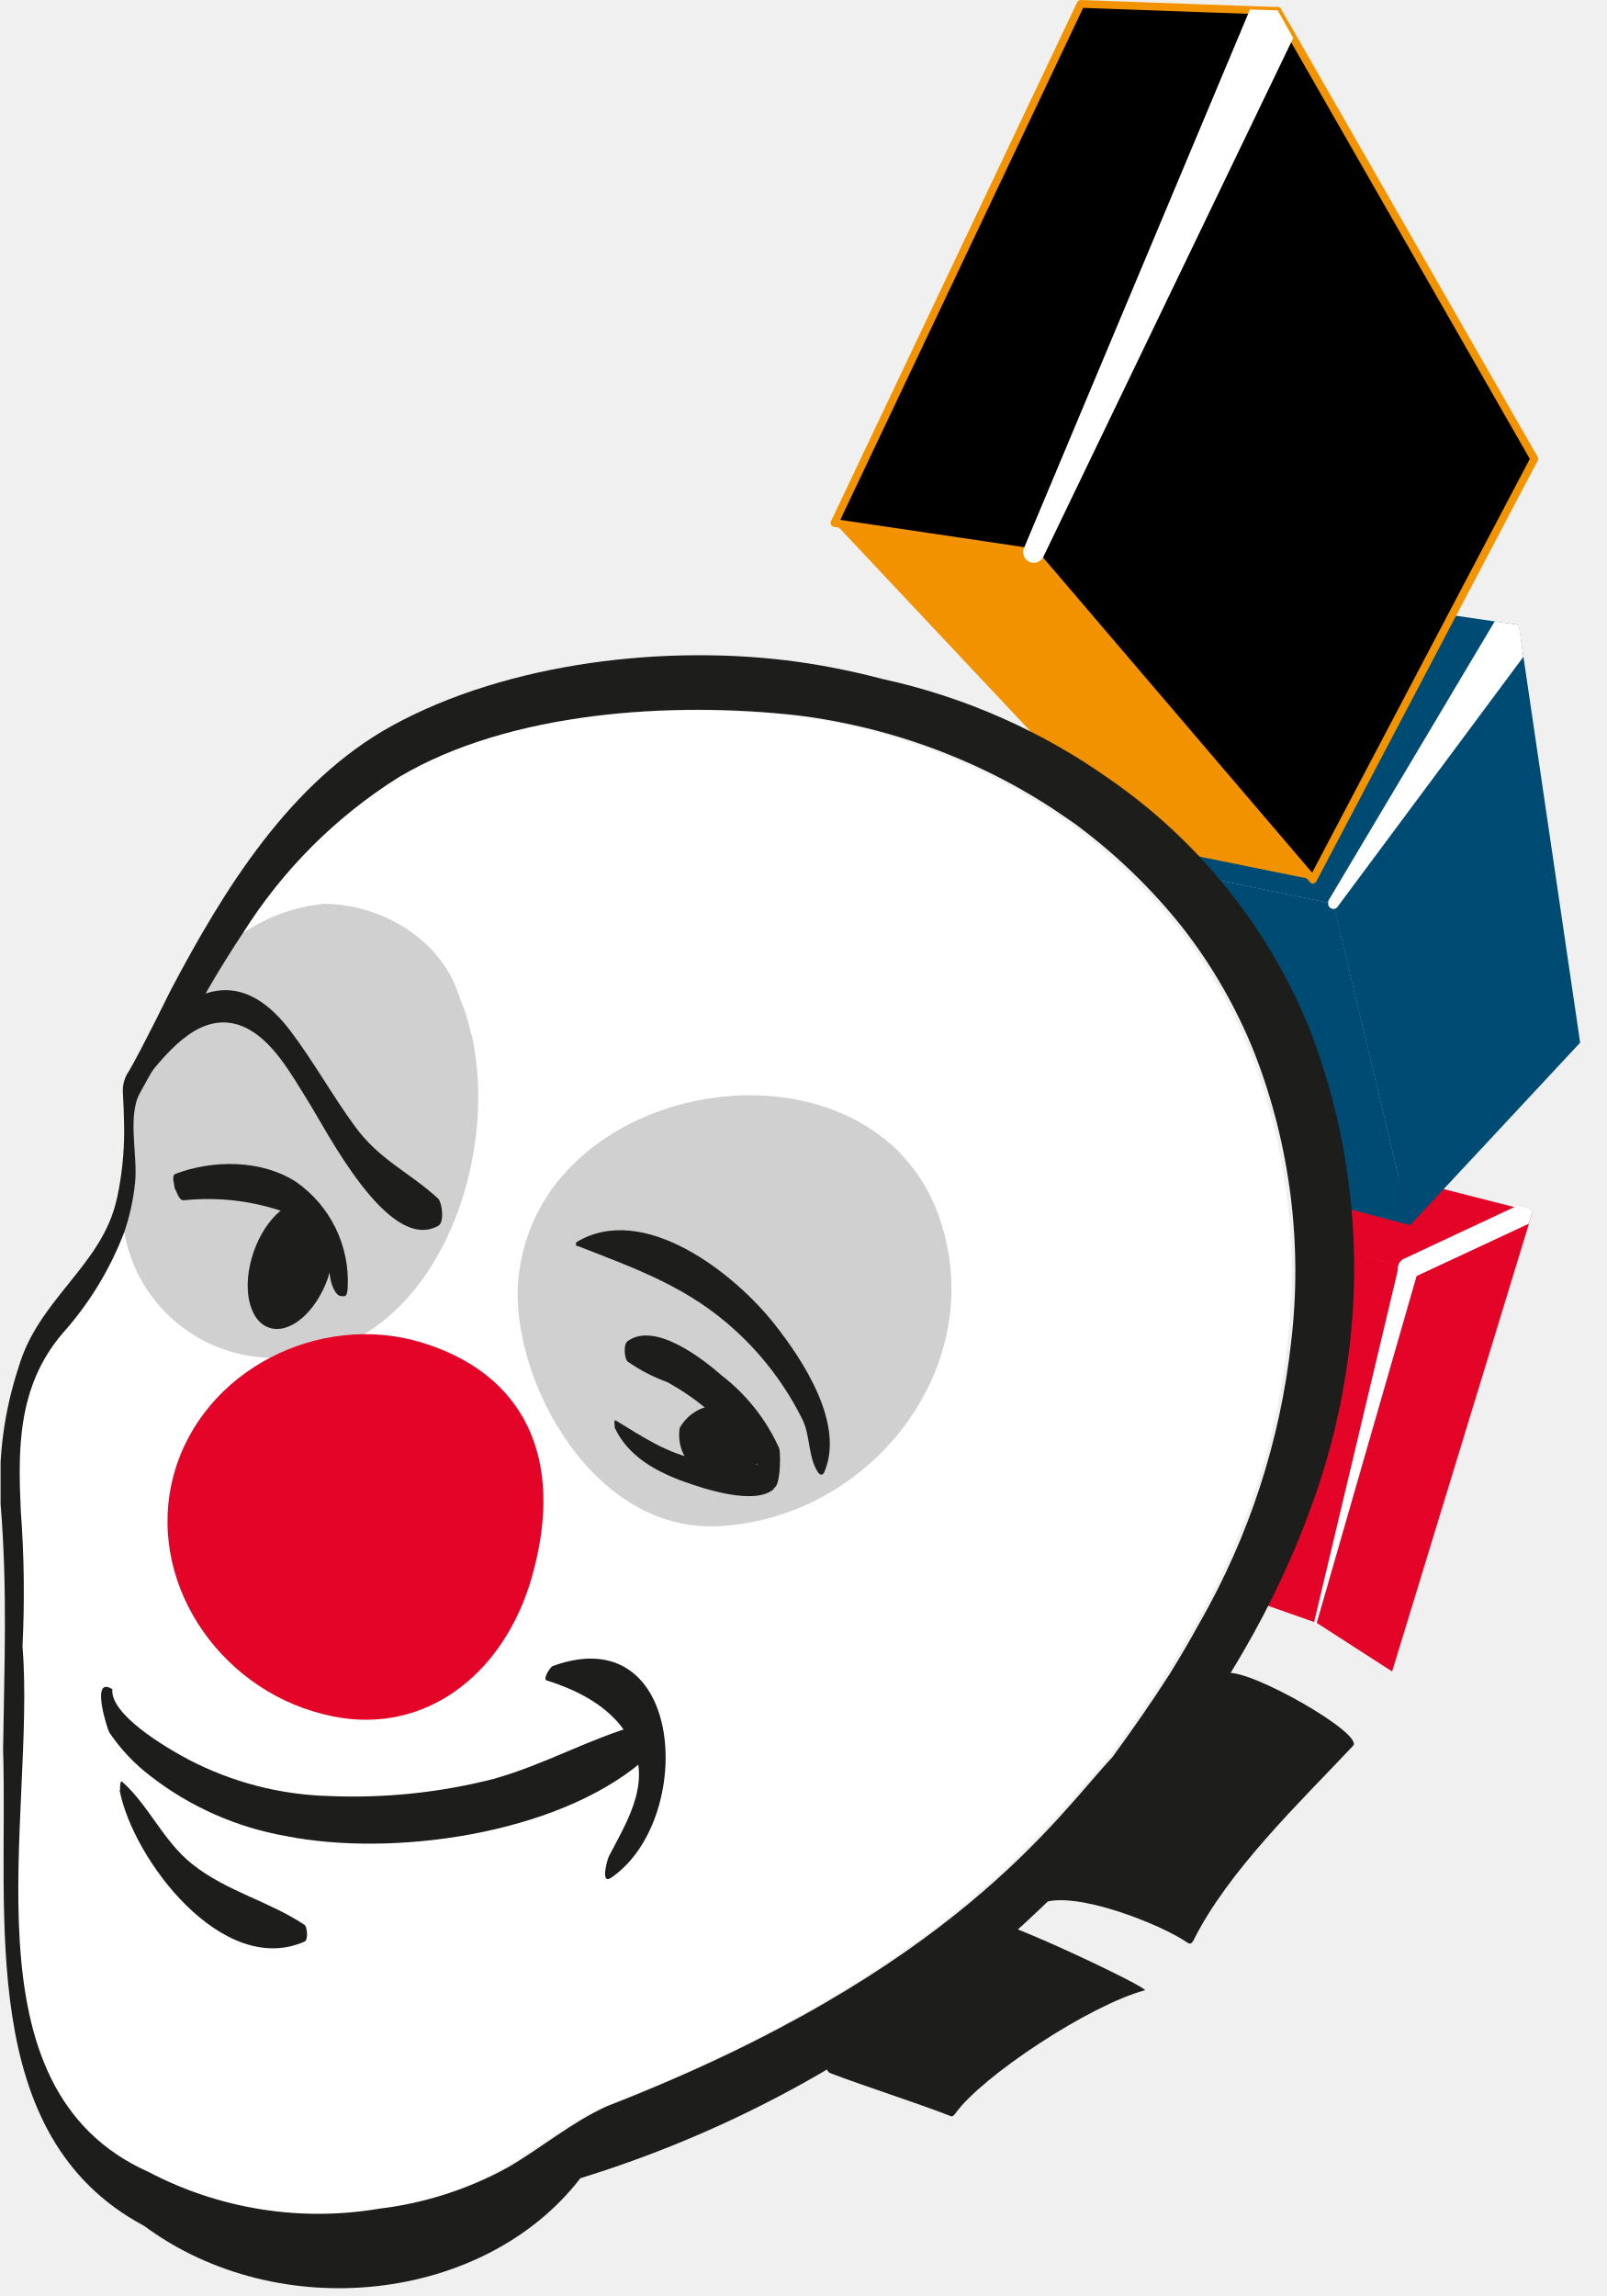
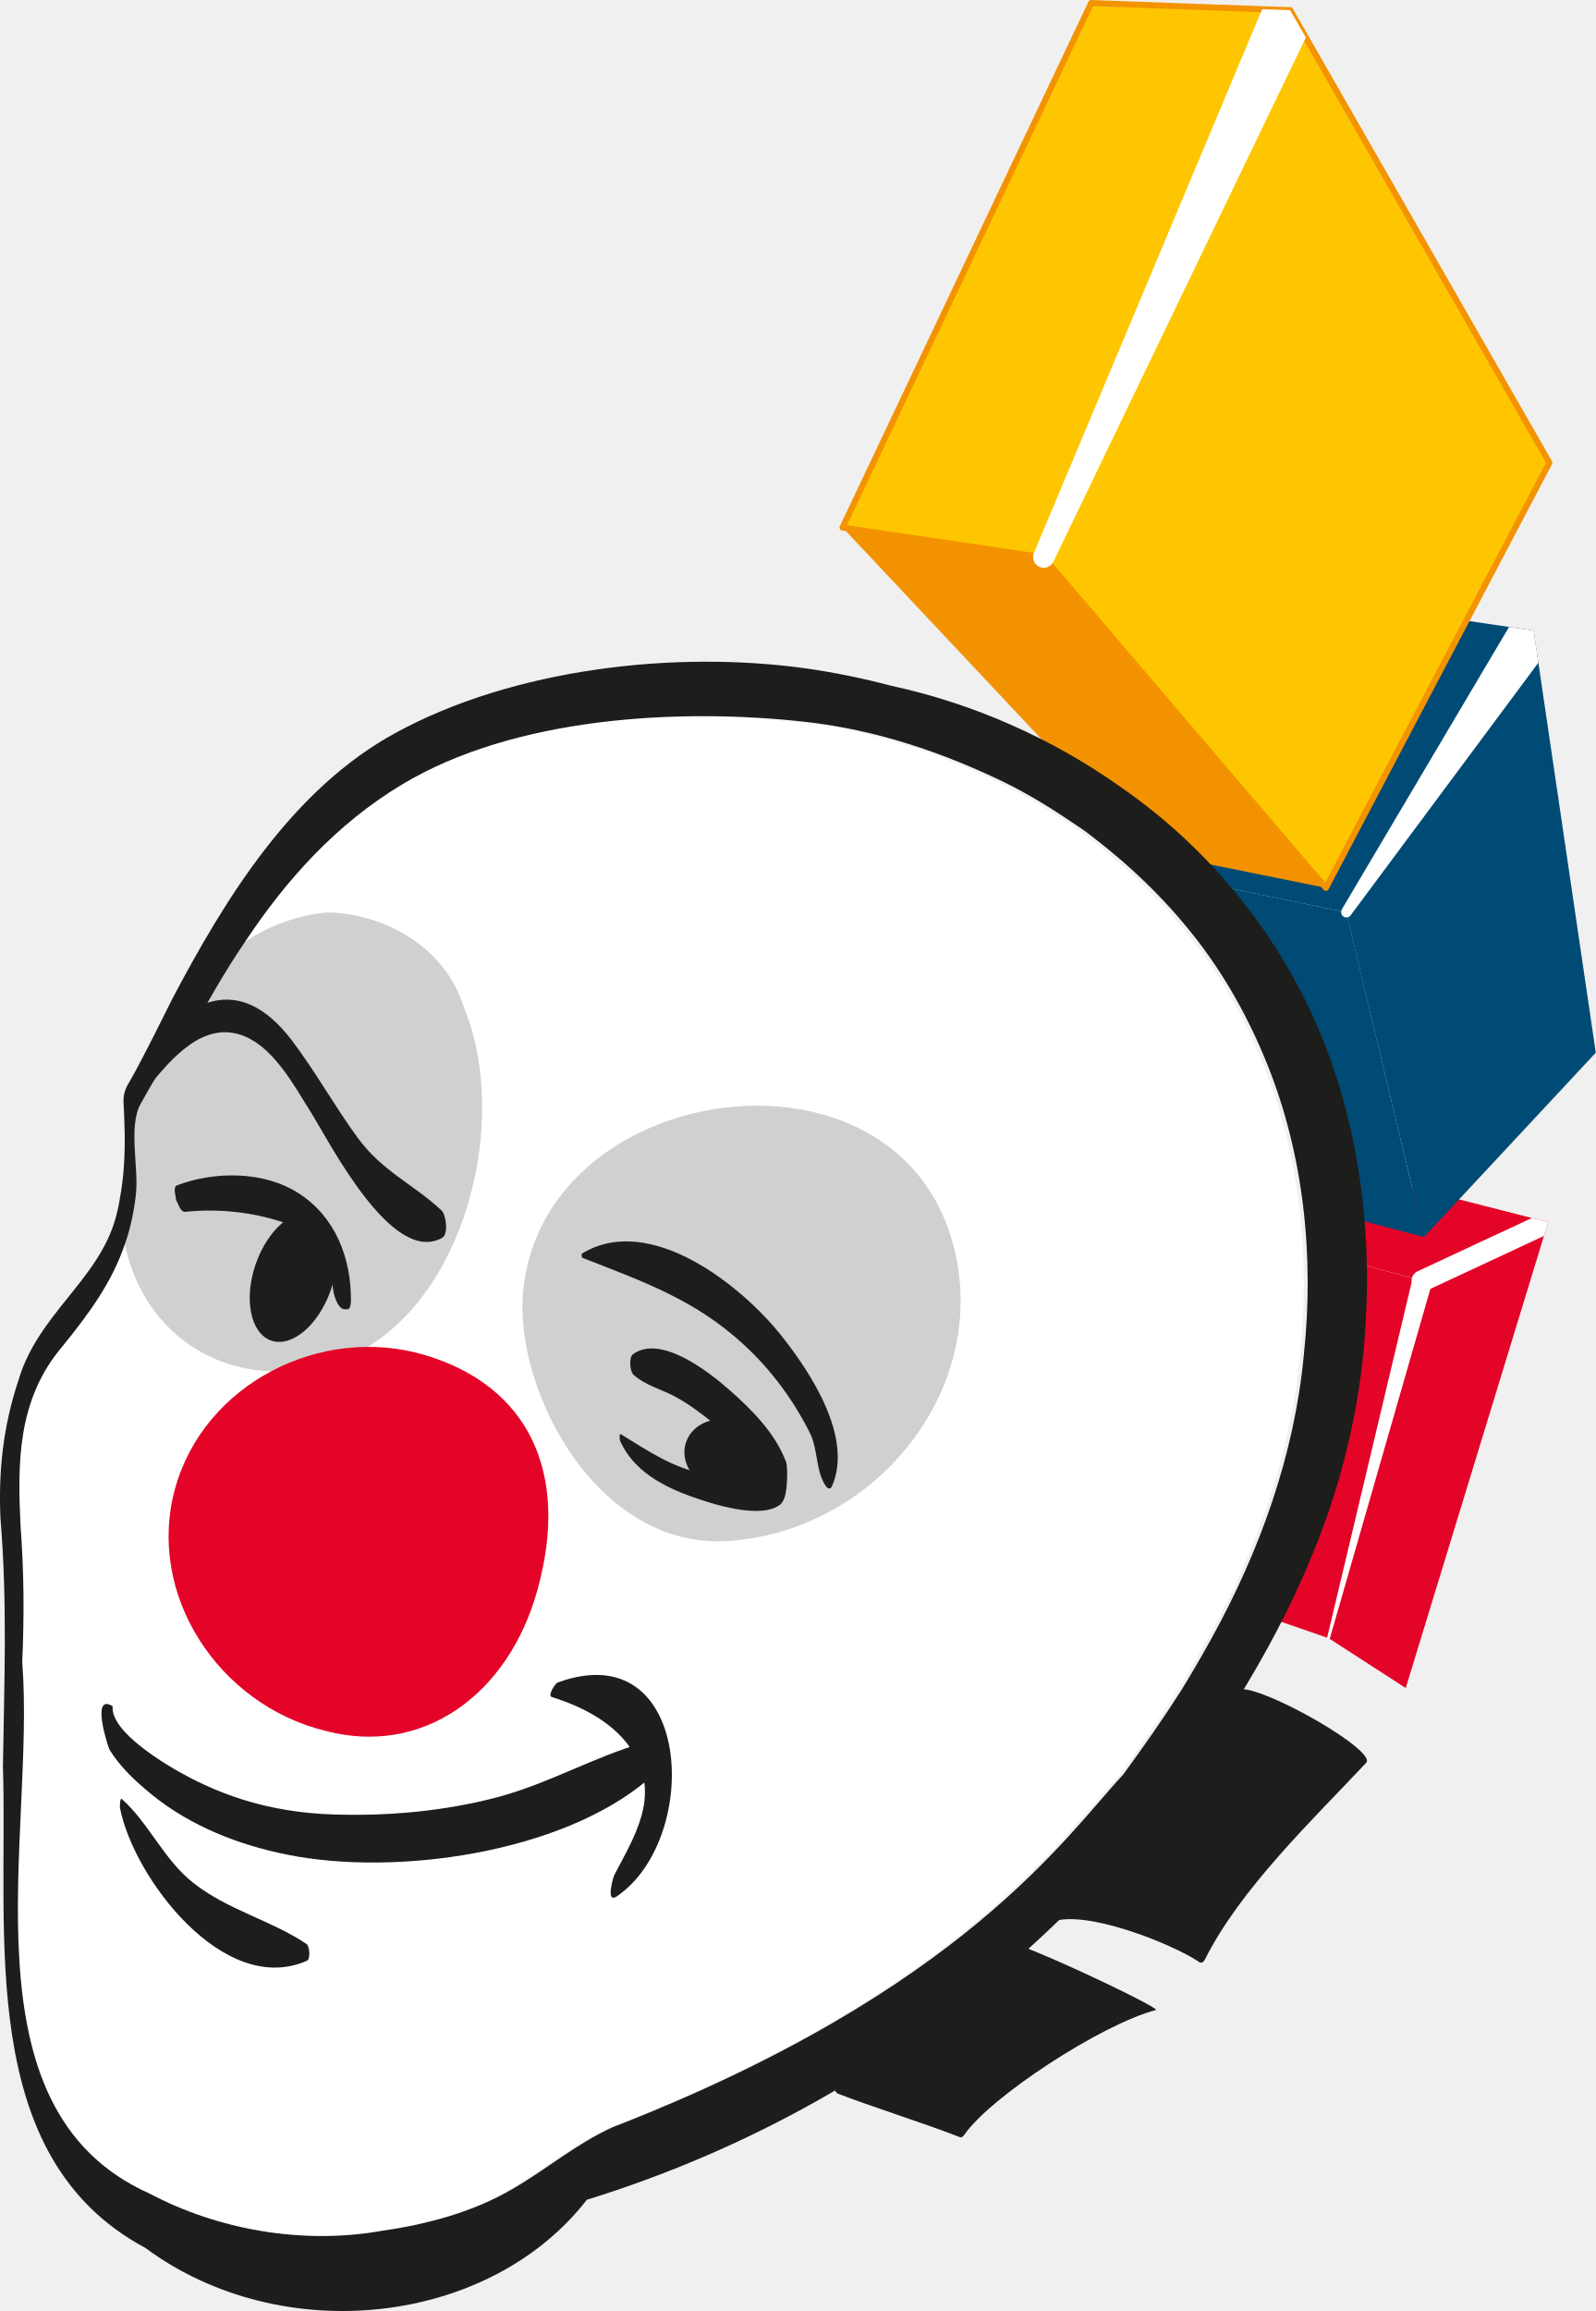
- <svg xmlns="http://www.w3.org/2000/svg" width="100%" height="100%" viewBox="0 0 28 40" version="1.1" xml:space="preserve" style="fill-rule:evenodd;clip-rule:evenodd;stroke-linecap:round;stroke-linejoin:round;">
-   <g transform="matrix(1,0,0,1,0.0100839,-0.232036)">
-     <g transform="matrix(0.230386,0,0,0.230386,0,0.230884)">
-       <g>
-         <clipPath id="_clip1">
-           <path d="M0,0L119.47,0L119.47,173.31L0,173.31L0,0Z" />
-         </clipPath>
-         <g clip-path="url(#_clip1)">
-           <g transform="matrix(1,0,0,1,0,-0.28)">
-             <path d="M97.32,101.85C96.492,109.324 94.125,116.545 90.37,123.06C89.66,124.37 88.9,125.66 88.13,126.93C86.75,129.07 85.29,131.17 83.77,133.24C79.6,137.66 71.84,149.4 45.58,159.61C42.83,160.85 40.7,162.7 38.06,164.23C35.063,165.889 31.772,166.949 28.37,167.35C22.412,168.361 16.284,167.391 10.93,164.59C-3.42,158.22 2.4,137.78 1.36,124.79C1.523,121.387 1.48,117.978 1.23,114.58C1,110 0.94,105.18 4.41,101.14C6.68,98.35 8.41,95.94 9.25,92.92C9.563,91.889 9.778,90.831 9.89,89.76C10.09,87.76 9.3,84.71 10.24,83.01C11.18,81.31 12,79.88 13,78.35C13.23,78.64 13.54,78.62 13.87,77.98C15.1,75.66 16.39,73.37 17.87,71.18C20.906,66.301 25.009,62.174 29.87,59.11C38.26,54.11 50.61,53.36 60.13,54.44C65.31,55.105 70.338,56.647 75,59C76.837,59.93 78.608,60.986 80.3,62.16C80.59,62.38 80.9,62.56 81.19,62.8C84.152,65.01 86.814,67.595 89.11,70.49C91.374,73.382 93.21,76.585 94.56,80C97.243,86.95 98.19,94.451 97.32,101.85" style="fill:white;fill-rule:nonzero;" />
-           </g>
-           <g transform="matrix(1,0,0,1,0,-0.28)">
-             <path d="M92.78,126.77C92.45,126.77 78.09,144.48 78.78,144.2C81.21,143.2 87.78,145.8 89.78,147.2C89.97,147.34 90.13,147.2 90.22,147.01C92.85,141.74 98.27,136.57 102.29,132.3C103.12,131.41 94.68,126.57 92.79,126.79M74.37,145.38C73.85,145.43 64.37,153.31 63.57,154.12C62.96,154.76 61.95,156.73 62.77,157.06C65.08,157.96 69.39,159.33 71.9,160.32C72.04,160.32 72.1,160.24 72.19,160.13C74.19,157.29 82.41,151.88 86.54,150.79C86.97,150.67 75.73,145.29 74.37,145.39M8.42,128C6.76,127 8.11,131.12 8.21,131.27C9.066,132.546 10.127,133.671 11.35,134.6C14.332,136.912 17.834,138.464 21.55,139.12C29.64,140.74 41.98,139 48.45,133.55C48.88,133.18 48.93,130.55 48.24,130.72C44.53,131.77 41.13,133.72 37.34,134.79C33.273,135.835 29.075,136.276 24.88,136.1C21.159,136.008 17.509,135.064 14.21,133.34C12.33,132.34 8.32,129.93 8.45,128.05L8.45,127.99" style="fill:rgb(29,29,27);fill-rule:nonzero;" />
-           </g>
-           <g transform="matrix(1,0,0,1,0,-0.28)">
-             <path d="M115.89,91.82L106.47,96.22L105.76,96.02L105.7,96.02L100.09,94.5L99.41,94.32C99.41,93.22 99.29,92.11 99.17,90.99L99.03,90.99L99.17,90.99L99.81,90.73L104.22,88.96L105.72,89.33L109.25,90.23L114.7,91.62L115.89,91.82Z" style="fill:rgb(228,4,40);fill-rule:nonzero;" />
-           </g>
-         </g>
-       </g>
-       <path d="M115.89,91.53L115.58,92.57L105.24,126.4L99.45,122.67L106.27,96.69L106.47,95.93L115.89,91.53L115.89,91.53Z" style="fill:rgb(228,4,40);fill-rule:nonzero;" />
-       <g transform="matrix(1,0,0,1,0,-0.28)">
-         <clipPath id="_clip2">
-           <path d="M0,0L119.47,0L119.47,173.31L0,173.31L0,0Z" />
-         </clipPath>
-         <g clip-path="url(#_clip2)">
-           <path d="M106.47,96.21L99.47,122.95L99.37,122.95L94,121.06L93.43,120.87C95.981,115.903 97.768,110.58 98.73,105.08C99.325,101.516 99.559,97.901 99.43,94.29L100.11,94.47L105.75,96L106.47,96.21Z" style="fill:rgb(228,4,40);fill-rule:nonzero;" />
-         </g>
-       </g>
-       <path d="M119.46,78.85L106.6,92.65L100.87,68.72L100.78,68.35L114.8,47.26L114.81,47.26L115.17,49.66L119.46,78.85Z" style="fill:rgb(0,75,116);fill-rule:nonzero;" />
-       <path d="M114.81,47.26L100.78,68.35L100.41,68.27L100.4,68.27L88.58,65.84L87.73,65.66L87.73,65.65L87.56,65.63L87.62,65.53L87.9,65.14L88.49,64.33L92.54,58.66L102.06,45.38L109.75,46.52L112.96,46.99L112.97,46.99L114.8,47.26L114.81,47.26Z" style="fill:rgb(0,75,116);fill-rule:nonzero;" />
-       <path d="M96.58,0.83L78.12,41.78L77.34,41.67L63.07,39.55L81.69,0.3L94.49,0.76L96.58,0.83Z" style="fill:rgb(254,199,0);fill-rule:nonzero;" />
-       <path d="M96.58,0.83L78.12,41.78L77.34,41.67L63.07,39.55L81.69,0.3L94.49,0.76L96.58,0.83Z" style="fill-rule:nonzero;stroke:rgb(243,147,0);stroke-width:0.59px;" />
-       <path d="M115.99,34.7L109.77,46.52L99.25,66.52L92.54,58.66L78.64,42.38L78.12,41.78L96.58,0.83L97.76,2.88L115.99,34.7Z" style="fill:rgb(254,199,0);fill-rule:nonzero;" />
-       <path d="M115.99,34.7L109.77,46.52L99.25,66.52L92.54,58.66L78.64,42.38L78.12,41.78L96.58,0.83L97.76,2.88L115.99,34.7Z" style="fill-rule:nonzero;stroke:rgb(243,147,0);stroke-width:0.59px;" />
-       <g>
-         <clipPath id="_clip3">
-           <path d="M0,0L119.47,0L119.47,173.31L0,173.31L0,0Z" />
-         </clipPath>
-         <g clip-path="url(#_clip3)">
-           <g transform="matrix(1,0,0,1,0,-0.28)">
-             <path d="M115.89,91.82L115.58,92.82L106.81,96.91C106.702,96.955 106.587,96.979 106.47,96.98C106.404,96.99 106.336,96.99 106.27,96.98C105.917,96.89 105.668,96.569 105.668,96.205C105.668,96.129 105.679,96.053 105.7,95.98C105.762,95.752 105.924,95.565 106.14,95.47L114.68,91.47L115.89,91.82Z" style="fill:white;fill-rule:nonzero;" />
-           </g>
-           <g transform="matrix(1,0,0,1,0,-0.28)">
-             <path d="M105.75,96L99.35,122.91C99.348,122.917 99.348,122.924 99.348,122.932C99.348,122.98 99.383,123.021 99.43,123.03C99.479,123.044 99.531,123.018 99.55,122.97L107.2,96.4C107.22,96.332 107.23,96.261 107.23,96.19C107.23,95.858 107.009,95.563 106.69,95.47C106.295,95.361 105.88,95.588 105.76,95.98" style="fill:white;fill-rule:nonzero;" />
-           </g>
-           <g transform="matrix(1,0,0,1,0,-0.28)">
-             <path d="M106.61,92.94L99.86,91.15L99.16,91L99.02,91L99.15,90.95C98.325,81.554 94.295,72.722 87.74,65.94L88.58,66.11L100.4,68.54L100.79,68.62L100.89,69L105.72,89.21L106.61,92.94Z" style="fill:rgb(0,75,116);fill-rule:nonzero;" />
-           </g>
-           <g transform="matrix(1,0,0,1,0,-0.28)">
-             <path d="M115.17,49.95L101.11,68.86C101.053,68.94 100.967,68.994 100.87,69.01C100.774,69.032 100.672,69.014 100.59,68.96C100.448,68.877 100.375,68.711 100.41,68.55C100.405,68.503 100.405,68.457 100.41,68.41L113,47.27L114.83,47.54L115.17,49.95Z" style="fill:white;fill-rule:nonzero;" />
-           </g>
-         </g>
-       </g>
-       <path d="M63.08,39.55L78.12,41.78L99.25,66.52L85.88,63.81L63.08,39.55Z" style="fill:rgb(243,146,0);fill-rule:nonzero;" />
-       <g>
-         <clipPath id="_clip4">
-           <path d="M0,0L119.47,0L119.47,173.31L0,173.31L0,0Z" />
-         </clipPath>
-         <g clip-path="url(#_clip4)">
-           <g transform="matrix(1,0,0,1,0,-0.28)">
-             <path d="M97.76,3.16L78.86,42.4C78.811,42.504 78.735,42.594 78.64,42.66C78.417,42.854 78.1,42.901 77.83,42.78C77.499,42.641 77.299,42.297 77.34,41.94C77.349,41.867 77.37,41.797 77.4,41.73L94.49,1L96.59,1.07L97.76,3.16Z" style="fill:white;fill-rule:nonzero;" />
-           </g>
-           <g transform="matrix(1,0,0,1,0,-0.28)">
-             <path d="M35.61,78.57C35.395,77.564 35.087,76.579 34.69,75.63C33.24,71.04 28.45,68.63 24.43,68.63C22.258,68.853 20.174,69.605 18.36,70.82L17.84,71.17C16.39,73.36 15.1,75.64 13.84,77.97C13.5,78.61 13.2,78.62 12.97,78.34C12,79.88 11.1,81.45 10.24,83C9.38,84.55 10.09,87.74 9.89,89.74C9.775,90.811 9.561,91.869 9.25,92.9C9.25,93.08 9.32,93.27 9.35,93.44C10.209,98.449 14.301,102.316 19.35,102.89C20.941,103.081 22.554,102.982 24.11,102.6C33.29,100.3 37.66,87.8 35.64,78.55M67.2,86.71C58.6,79.28 41.13,83.79 39.27,96.17C38,103.39 44.27,116.26 54.38,115.69C65.86,115.04 74.68,103.69 71.11,92.69C70.385,90.368 69.031,88.291 67.2,86.69" style="fill:rgb(208,208,208);fill-rule:nonzero;" />
-           </g>
-           <g transform="matrix(1,0,0,1,0,-0.28)">
-             <path d="M43.61,94.49C48.15,96.27 52.06,97.62 55.71,101.02C57.739,102.903 59.41,105.14 60.64,107.62C61.25,108.84 61.06,110.48 61.82,111.62C61.96,111.82 62.16,111.89 62.29,111.62C63.87,107.98 60.69,103.15 58.55,100.44C55.55,96.61 48.63,91.13 43.55,94.22C43.48,94.22 43.55,94.52 43.55,94.55M11.06,81.76C12.79,79.62 15.27,76.61 18.36,77.92C20.56,78.87 22,81.56 23.21,83.48C24.65,85.76 29.33,95.1 33.1,92.98C33.59,92.71 33.39,91.24 33.1,90.93C30.94,88.93 28.66,88.02 26.8,85.46C25.07,83.1 23.66,80.53 21.89,78.2C17.98,73.06 13.89,75.02 10.62,79.74C10.31,80.2 10.55,82.44 11.11,81.74M9,135.65C10,140.89 16.8,149.86 23,147.1C23.28,146.98 23.19,146 23,145.85C20.29,144.04 17.12,143.33 14.51,141.26C12.3,139.51 11.23,136.83 9.19,135.01C9.02,134.86 9.03,135.6 9.04,135.65M13.2,90.2L13.31,90.43C13.4,90.64 13.58,91.09 13.86,91.05C16.31,90.794 18.788,91.056 21.13,91.82C22.305,92.182 23.364,92.848 24.2,93.75C24.95,94.63 24.7,96.19 25.02,97.3C25.12,97.63 25.37,98.3 25.79,98.3L26,98.3C26.22,98.3 26.25,97.78 26.25,97.66C26.424,94.501 24.945,91.469 22.35,89.66C19.73,87.96 16.05,87.98 13.23,89.05C12.95,89.15 13.09,89.71 13.13,89.88C13.135,89.982 13.152,90.082 13.18,90.18" style="fill:rgb(29,29,27);fill-rule:nonzero;" />
-           </g>
-           <g transform="matrix(1,0,0,1,0,-0.28)">
-             <path d="M24.77,96.9C23.85,99.53 21.86,101.22 20.3,100.68C18.74,100.14 18.23,97.58 19.14,94.95C20.05,92.32 22.04,90.64 23.6,91.18C25.16,91.72 25.67,94.28 24.76,96.9M57.58,110.42C56.993,111.482 55.871,112.144 54.657,112.144C52.825,112.144 51.317,110.636 51.317,108.804C51.317,108.625 51.331,108.447 51.36,108.27C51.947,107.208 53.069,106.546 54.283,106.546C56.115,106.546 57.623,108.054 57.623,109.886C57.623,110.065 57.609,110.243 57.58,110.42M41.3,127.36C43.7,128.11 46.14,129.36 47.46,131.59C49.39,134.84 47.51,137.77 46.01,140.65C45.89,140.87 45.32,142.87 46.19,142.27C52.58,137.89 51.82,122.6 41.76,126.27C41.56,126.34 40.98,127.27 41.3,127.36" style="fill:rgb(29,29,27);fill-rule:nonzero;" />
-           </g>
-           <g transform="matrix(1,0,0,1,0,-0.28)">
-             <path d="M40.22,119.41C38.05,127.18 31.68,131.82 24.37,129.9C16.37,127.9 10.94,119.68 13.1,111.79C15.26,103.9 24.1,99.47 31.8,101.79C39.5,104.11 42.74,110.44 40.21,119.43" style="fill:rgb(228,4,40);fill-rule:nonzero;" />
-           </g>
-           <g transform="matrix(1,0,0,1,0,-0.28)">
-             <path d="M47.42,103.24C48.346,103.892 49.355,104.416 50.42,104.8C51.484,105.384 52.489,106.07 53.42,106.85C55.308,108.498 56.93,110.427 58.23,112.57C58.95,113.62 59.05,110.26 58.88,109.79C57.913,107.647 56.437,105.772 54.58,104.33C53.05,102.99 49.46,100.2 47.41,101.71C47.09,101.95 47.18,103 47.41,103.24" style="fill:rgb(29,29,27);fill-rule:nonzero;" />
-           </g>
-           <g transform="matrix(1,0,0,1,0,-0.28)">
-             <path d="M46.42,108.19C47.42,110.39 49.55,111.56 51.73,112.34C53.32,112.91 57.01,114.11 58.45,112.91C58.75,112.445 58.75,111.845 58.45,111.38C57.807,111.071 57.082,110.973 56.38,111.1C55.209,111.076 54.044,110.939 52.9,110.69C50.37,110.19 48.62,108.97 46.51,107.69C46.38,107.6 46.43,108.13 46.46,108.19" style="fill:rgb(29,29,27);fill-rule:nonzero;" />
-           </g>
-           <g transform="matrix(1,0,0,1,0,-0.28)">
-             <path d="M97.6,101.8C96.772,109.266 94.416,116.483 90.68,123C89.96,124.31 89.21,125.59 88.42,126.87C87.06,129 85.58,131.11 84.07,133.18C79.91,137.61 72.14,149.35 45.87,159.55C43.13,160.8 41.01,162.64 38.37,164.18C35.364,165.834 32.067,166.893 28.66,167.3C22.702,168.314 16.574,167.344 11.22,164.54C-3.11,158.17 2.69,137.73 1.66,124.75C1.826,121.347 1.783,117.937 1.53,114.54C1.32,109.97 1.24,105.14 4.69,101.11C6.697,98.869 8.276,96.28 9.35,93.47C9.767,92.256 10.042,90.997 10.17,89.72C10.39,87.72 9.58,84.72 10.52,82.97C11.46,81.22 12.32,79.84 13.26,78.31C13.51,78.6 13.81,78.58 14.13,77.94C15.403,75.5 16.805,73.13 18.33,70.84C21.322,66.079 25.349,62.052 30.11,59.06C38.51,54.06 50.83,53.31 60.35,54.39C65.547,55.049 70.593,56.592 75.27,58.95C77.108,59.879 78.879,60.934 80.57,62.11C80.87,62.33 81.19,62.52 81.48,62.75C84.439,64.962 87.101,67.547 89.4,70.44C91.658,73.339 93.493,76.545 94.85,79.96C97.537,86.906 98.481,94.405 97.6,101.8M99.06,78.25C95.991,70.573 90.732,63.965 83.94,59.25C78.768,55.57 72.903,52.978 66.7,51.63C64.607,51.076 62.483,50.645 60.34,50.34C50.5,48.96 38.42,50.34 29.63,55.15C21.88,59.41 16.89,67.55 12.9,75.1C12.75,75.39 10.68,79.62 9.72,81.26C9.384,81.735 9.218,82.309 9.25,82.89C9.3,83.68 9.32,84.49 9.34,85.26C9.378,86.906 9.247,88.551 8.95,90.17C8.879,90.595 8.785,91.015 8.67,91.43C7.39,96.12 2.84,98.65 1.38,103.62C0.271,106.962 -0.197,110.484 0,114C0.54,120.52 0.27,126.5 0.19,132.6C0.59,145.16 -1.91,161.8 10.85,168.6C21.07,176.16 36.6,174.4 43.85,165C65.031,158.473 82.983,144.18 94.09,125C96.101,121.523 97.801,117.876 99.17,114.1C100.56,110.277 101.509,106.308 102,102.27C102.986,94.151 101.981,85.913 99.07,78.27" style="fill:rgb(29,29,27);fill-rule:nonzero;" />
+ <svg xmlns="http://www.w3.org/2000/svg" viewBox="0 0 195.391 282.886" height="282.886" width="195.391" xml:space="preserve" version="1.1" id="svg2">
+   <defs id="defs6">
+     <clipPath id="clipPath16" clipPathUnits="userSpaceOnUse">
+       <path id="path18" d="m 63.573,28.346 156.317,0 0,226.772 -156.317,0 0,-226.772 z" />
+     </clipPath>
+     <clipPath id="clipPath48" clipPathUnits="userSpaceOnUse">
+       <path id="path50" d="m 63.573,28.346 156.317,0 0,226.772 -156.317,0 0,-226.772 z" />
+     </clipPath>
+     <clipPath id="clipPath84" clipPathUnits="userSpaceOnUse">
+       <path id="path86" d="m 63.573,28.346 156.317,0 0,226.772 -156.317,0 0,-226.772 z" />
+     </clipPath>
+     <clipPath id="clipPath112" clipPathUnits="userSpaceOnUse">
+       <path id="path114" d="m 63.573,28.346 156.317,0 0,226.772 -156.317,0 0,-226.772 z" />
+     </clipPath>
+   </defs>
+   <g transform="matrix(1.25,0,0,-1.25,-79.46625,318.3184)" id="g10">
+     <g id="g4542">
+       <g id="g4466">
+         <g id="g4391">
+           <g id="g4317">
+             <g id="g12">
+               <g clip-path="url(#clipPath16)" id="g14">
+                 <g transform="translate(190.9115,121.8495)" id="g20">
+                   <path id="path22" style="fill:#ffffff;fill-opacity:1;fill-rule:nonzero;stroke:none" d="m 0,0 c -0.928,-9.725 -4.269,-19.079 -9.089,-27.747 -0.926,-1.717 -1.919,-3.396 -2.929,-5.06 -1.804,-2.804 -3.72,-5.551 -5.699,-8.261 -5.459,-5.786 -15.604,-21.143 -49.975,-34.508 -3.595,-1.622 -6.385,-4.045 -9.843,-6.046 -3.74,-2.208 -8.161,-3.436 -12.68,-4.077 -7.919,-1.424 -16.237,0.135 -22.819,3.61 -18.775,8.341 -11.155,35.083 -12.522,52.074 0.197,4.493 0.174,8.8 -0.17,13.356 -0.275,5.988 -0.382,12.303 4.159,17.587 2.969,3.653 5.17,6.799 6.33,10.759 0.402,1.274 0.666,2.642 0.838,4.136 0.267,2.624 -0.773,6.611 0.464,8.829 1.121,2.047 2.353,4.092 3.588,6.095 0.307,-0.373 0.701,-0.353 1.14,0.486 1.612,3.037 3.299,6.029 5.2,8.892 4.117,6.247 9.084,11.841 15.669,15.8 10.98,6.602 27.135,7.526 39.593,6.116 6.824,-0.77 13.356,-2.969 19.513,-5.962 2.408,-1.186 4.696,-2.618 6.937,-4.138 0.379,-0.287 0.79,-0.529 1.165,-0.836 3.88,-2.928 7.403,-6.272 10.369,-10.056 C -7.769,37.287 -5.414,33.061 -3.61,28.59 0,19.678 1.013,9.711 0,0" />
+                 </g>
+                 <g transform="translate(184.9734,89.2447)" id="g24">
+                   <path id="path26" style="fill:#1d1d1b;fill-opacity:1;fill-rule:nonzero;stroke:none" d="m 0,0 c -0.434,-0.04 -19.221,-23.169 -18.371,-22.809 3.179,1.282 11.727,-2.091 14.424,-3.908 0.244,-0.177 0.459,0.01 0.581,0.255 3.446,6.894 10.539,13.663 15.791,19.249 C 13.508,-6.05 2.47,0.28 0,0" />
+                 </g>
+                 <g transform="translate(160.8789,64.8884)" id="g28">
+                   <path id="path30" style="fill:#1d1d1b;fill-opacity:1;fill-rule:nonzero;stroke:none" d="m 0,0 c -0.686,-0.07 -13.089,-10.377 -14.132,-11.432 -0.801,-0.841 -2.125,-3.413 -1.045,-3.845 3.016,-1.183 8.668,-2.966 11.951,-4.264 0.18,0.008 0.265,0.107 0.374,0.252 2.57,3.72 13.379,10.798 18.775,12.225 C 16.48,-6.911 1.777,0.132 0,0" />
+                 </g>
+                 <g transform="translate(74.584,87.5804)" id="g32">
+                   <path id="path34" style="fill:#1d1d1b;fill-opacity:1;fill-rule:nonzero;stroke:none" d="M 0,0 C -2.168,1.31 -0.402,-4.084 -0.277,-4.284 0.816,-6.023 2.24,-7.34 3.83,-8.643 c 3.835,-3.121 8.553,-4.96 13.341,-5.913 10.588,-2.123 26.726,0.157 35.202,7.291 0.564,0.486 0.629,3.952 -0.277,3.702 -4.86,-1.379 -9.304,-3.989 -14.262,-5.324 -5.297,-1.412 -10.835,-1.904 -16.302,-1.719 -4.98,0.172 -9.551,1.307 -13.967,3.612 -2.458,1.275 -7.705,4.467 -7.543,6.917 0,0.017 0,0.06 -0.022,0.077" />
+                 </g>
+                 <g transform="translate(215.2154,134.9796)" id="g36">
+                   <path id="path38" style="fill:#e40427;fill-opacity:1;fill-rule:nonzero;stroke:none" d="m 0,0 -12.328,-5.755 -0.933,0.257 -0.08,0.025 -7.345,1.994 -0.886,0.234 c -0.057,1.441 -0.159,2.895 -0.319,4.358 l -0.182,0.046 0.177,0.062 0.836,0.347 5.77,2.317 1.957,-0.483 L -8.72,2.219 -1.587,0.402 0,0 Z" />
+                 </g>
+               </g>
+             </g>
+             <g transform="translate(215.2154,134.9796)" id="g40">
+               <path id="path42" style="fill:#e40427;fill-opacity:1;fill-rule:nonzero;stroke:none" d="m 0,0 -0.407,-1.356 -13.538,-44.269 -7.567,4.885 8.922,33.985 0.262,1 L 0,0 Z" />
+             </g>
+             <g id="g44">
+               <g clip-path="url(#clipPath48)" id="g46">
+                 <g transform="translate(202.8875,129.2298)" id="g52">
+                   <path id="path54" style="fill:#e40427;fill-opacity:1;fill-rule:nonzero;stroke:none" d="m 0,0 -9.184,-34.985 -0.135,0.037 -7.033,2.433 -0.741,0.244 c 3.278,6.557 5.733,13.421 6.928,20.659 0.721,4.401 1.111,9.182 0.916,14.117 L -8.358,2.273 -0.94,0.249 0,0 Z" />
+                 </g>
+               </g>
+             </g>
+             <g transform="translate(219.886,151.5688)" id="g56">
+               <path id="path58" style="fill:#004b75;fill-opacity:1;fill-rule:nonzero;stroke:none" d="m 0,0 -16.829,-18.054 -7.505,31.311 -0.112,0.482 18.346,27.596 0.012,0 0.464,-3.142 L 0,0 Z" />
+             </g>
+             <g transform="translate(213.7982,192.9036)" id="g60">
+               <path id="path62" style="fill:#004b75;fill-opacity:1;fill-rule:nonzero;stroke:none" d="m 0,0 -18.353,-27.592 -0.494,0.107 -0.01,0 -15.464,3.182 -1.106,0.233 0,0.011 -0.227,0.032 0.075,0.119 0.372,0.511 0.763,1.061 5.302,7.422 12.463,17.383 10.065,-1.495 4.196,-0.617 0.011,0 L -0.012,0 0,0 Z" />
+             </g>
+             <g transform="translate(189.946,253.6572)" id="g64">
+               <path id="path66" style="fill:#fec600;fill-opacity:1;fill-rule:nonzero;stroke:none" d="m 0,0 -24.152,-53.579 -1.023,0.148 -18.67,2.766 L -19.488,0.702 -2.742,0.096 0,0 Z" />
+             </g>
+             <g transform="translate(189.946,253.6572)" id="g68">
+               <path id="path70" style="fill:none;stroke:#f39300;stroke-width:0.591;stroke-linecap:round;stroke-linejoin:round;stroke-miterlimit:10;stroke-dasharray:none;stroke-opacity:1" d="m 0,0 -24.152,-53.579 -1.023,0.148 -18.67,2.766 L -19.488,0.702 -2.742,0.096 0,0 Z" />
+             </g>
+             <g transform="translate(215.3401,209.3446)" id="g72">
+               <path id="path74" style="fill:#fec600;fill-opacity:1;fill-rule:nonzero;stroke:none" d="m 0,0 -8.131,-15.464 -13.765,-26.174 -8.788,10.282 -18.186,21.309 -0.676,0.78 24.152,53.58 1.539,-2.676 L 0,0 Z" />
+             </g>
+             <g transform="translate(215.3401,209.3446)" id="g76">
+               <path id="path78" style="fill:none;stroke:#f39300;stroke-width:0.591;stroke-linecap:round;stroke-linejoin:round;stroke-miterlimit:10;stroke-dasharray:none;stroke-opacity:1" d="m 0,0 -8.131,-15.464 -13.765,-26.174 -8.788,10.282 -18.186,21.309 -0.676,0.78 24.152,53.58 1.539,-2.676 L 0,0 Z" />
+             </g>
+             <g id="g80">
+               <g clip-path="url(#clipPath84)" id="g82">
+                 <g transform="translate(215.2154,134.9796)" id="g88">
+                   <path id="path90" style="fill:#ffffff;fill-opacity:1;fill-rule:nonzero;stroke:none" d="m 0,0 -0.407,-1.356 -11.469,-5.347 c -0.16,-0.062 -0.292,-0.097 -0.447,-0.097 -0.095,0 -0.177,0.017 -0.267,0.045 -0.289,0.067 -0.539,0.272 -0.681,0.554 -0.12,0.239 -0.127,0.494 -0.07,0.728 0.08,0.292 0.285,0.539 0.574,0.666 L -1.587,0.402 0,0 Z" />
+                 </g>
+                 <g transform="translate(201.942,129.4791)" id="g92">
+                   <path id="path94" style="fill:#ffffff;fill-opacity:1;fill-rule:nonzero;stroke:none" d="m 0,0 -8.373,-35.212 c -0.013,-0.068 0.037,-0.14 0.102,-0.152 0.07,-0.025 0.135,0.02 0.162,0.084 L 1.896,-0.499 C 2.053,0.018 1.741,0.559 1.223,0.716 0.706,0.861 0.16,0.559 0.005,0.042 0.005,0.03 0.005,0.01 0,0" />
+                 </g>
+                 <g transform="translate(203.0648,133.51)" id="g96">
+                   <path id="path98" style="fill:#004b75;fill-opacity:1;fill-rule:nonzero;stroke:none" d="m 0,0 -8.835,2.34 -0.906,0.242 -0.182,0.038 0.17,0.071 c -1.183,11.203 -5.414,22.877 -14.94,32.632 l 1.105,-0.227 15.464,-3.184 0.504,-0.108 0.125,-0.497 L -1.175,4.864 0,0 Z" />
+                 </g>
+                 <g transform="translate(214.2624,189.7614)" id="g100">
+                   <path id="path102" style="fill:#ffffff;fill-opacity:1;fill-rule:nonzero;stroke:none" d="m 0,0 -18.391,-24.742 c -0.077,-0.108 -0.182,-0.172 -0.312,-0.198 -0.115,-0.03 -0.257,-0.009 -0.371,0.068 -0.192,0.108 -0.277,0.321 -0.237,0.533 0.014,0.06 0.032,0.129 0.059,0.182 l 16.38,27.656 2.396,-0.358 0.012,0 L 0,0 Z" />
+                 </g>
+               </g>
+             </g>
+             <g transform="translate(146.1111,202.9911)" id="g104">
+               <path id="path106" style="fill:#f39200;fill-opacity:1;fill-rule:nonzero;stroke:none" d="M 0,0 19.683,-2.913 47.33,-35.281 29.835,-31.739 0,0 Z" />
+             </g>
+             <g id="g108">
+               <g clip-path="url(#clipPath112)" id="g110">
+                 <g transform="translate(191.4853,250.9815)" id="g116">
+                   <path id="path118" style="fill:#ffffff;fill-opacity:1;fill-rule:nonzero;stroke:none" d="m 0,0 -24.731,-51.338 c -0.064,-0.138 -0.159,-0.259 -0.284,-0.346 -0.279,-0.25 -0.689,-0.326 -1.063,-0.162 -0.444,0.19 -0.696,0.649 -0.636,1.095 0.01,0.097 0.04,0.182 0.075,0.268 L -4.281,2.772 -1.539,2.676 0,0 Z" />
+                 </g>
+                 <g transform="translate(110.163,152.3135)" id="g120">
+                   <path id="path122" style="fill:#d0d0d0;fill-opacity:1;fill-rule:nonzero;stroke:none" d="m 0,0 c -0.287,1.339 -0.699,2.635 -1.208,3.849 -1.896,6.01 -8.168,9.133 -13.428,9.133 -2.902,-0.286 -5.564,-1.296 -7.942,-2.86 -0.242,-0.156 -0.464,-0.309 -0.683,-0.461 -1.899,-2.863 -3.586,-5.855 -5.195,-8.894 -0.441,-0.834 -0.836,-0.857 -1.142,-0.484 -1.233,-2.003 -2.468,-4.048 -3.588,-6.095 -1.238,-2.223 -0.197,-6.205 -0.464,-8.825 -0.178,-1.494 -0.437,-2.862 -0.839,-4.14 0.048,-0.239 0.088,-0.483 0.137,-0.705 1.363,-6.798 6.45,-11.593 13.027,-12.364 2.243,-0.245 4.314,-0.115 6.232,0.374 C -3.079,-28.46 2.642,-12.107 0,0" />
+                 </g>
+                 <g transform="translate(151.5002,141.6624)" id="g124">
+                   <path id="path126" style="fill:#d0d0d0;fill-opacity:1;fill-rule:nonzero;stroke:none" d="m 0,0 c -11.255,9.725 -34.107,3.825 -36.542,-12.375 -1.664,-9.449 6.507,-26.293 19.768,-25.542 15.018,0.849 26.562,15.756 21.896,30.1 C 4.052,-4.551 2.263,-1.957 0,0" />
+                 </g>
+                 <g transform="translate(120.637,131.4753)" id="g128">
+                   <path id="path130" style="fill:#1d1d1b;fill-opacity:1;fill-rule:nonzero;stroke:none" d="m 0,0 c 5.938,-2.328 11.055,-4.099 15.838,-8.54 2.665,-2.461 4.831,-5.402 6.445,-8.636 0.793,-1.601 0.549,-3.747 1.549,-5.177 0.19,-0.264 0.444,-0.352 0.609,0.013 2.071,4.768 -2.093,11.087 -4.89,14.625 C 15.609,-2.7 6.577,4.47 -0.04,0.429 -0.127,0.384 -0.095,0.037 0,0" />
+                 </g>
+                 <g transform="translate(78.0395,148.1319)" id="g132">
+                   <path id="path134" style="fill:#1d1d1b;fill-opacity:1;fill-rule:nonzero;stroke:none" d="m 0,0 c 2.268,2.799 5.509,6.742 9.551,5.021 2.877,-1.241 4.763,-4.764 6.35,-7.281 1.886,-2.99 8.006,-15.2 12.944,-12.433 0.644,0.358 0.382,2.273 -0.065,2.686 -2.829,2.628 -5.813,3.813 -8.244,7.159 -2.26,3.089 -4.106,6.452 -6.424,9.501 C 8.992,11.376 3.698,8.815 -0.636,2.644 -1.045,2.047 -0.724,-0.891 0,0" />
+                 </g>
+                 <g transform="translate(75.3224,77.6278)" id="g136">
+                   <path id="path138" style="fill:#1d1d1b;fill-opacity:1;fill-rule:nonzero;stroke:none" d="m 0,0 c 1.32,-6.854 10.202,-18.59 18.321,-14.978 0.362,0.16 0.252,1.44 -0.043,1.637 -3.547,2.371 -7.697,3.298 -11.115,6.001 C 4.274,-5.055 2.867,-1.549 0.2,0.843 -0.025,1.043 -0.01,0.065 0,0" />
+                 </g>
+                 <g transform="translate(80.8463,137.0953)" id="g140">
+                   <path id="path142" style="fill:#1d1d1b;fill-opacity:1;fill-rule:nonzero;stroke:none" d="m 0,0 c 0.042,-0.097 0.105,-0.201 0.147,-0.298 0.118,-0.271 0.352,-0.862 0.726,-0.814 3.182,0.336 6.487,-0.006 9.514,-1.004 1.499,-0.499 2.966,-1.329 4.019,-2.526 0.981,-1.158 0.659,-3.191 1.068,-4.646 0.125,-0.429 0.454,-1.35 1.003,-1.362 0.1,0.005 0.2,0.005 0.3,-0.002 0.291,0.007 0.326,0.683 0.326,0.833 0.023,4.181 -1.504,8.181 -5.099,10.509 C 8.578,2.908 3.755,2.882 0.065,1.484 -0.299,1.354 -0.12,0.624 -0.07,0.397 -0.06,0.309 -0.047,0.117 0,0" />
+                 </g>
+                 <g transform="translate(95.9787,128.3266)" id="g144">
+                   <path id="path146" style="fill:#1d1d1b;fill-opacity:1;fill-rule:nonzero;stroke:none" d="m 0,0 c -1.205,-3.438 -3.805,-5.651 -5.843,-4.95 -2.019,0.701 -2.707,4.059 -1.515,7.497 1.195,3.422 3.793,5.641 5.839,4.939 C 0.502,6.784 1.193,3.426 0,0" />
+                 </g>
+                 <g transform="translate(138.9155,110.6319)" id="g148">
+                   <path id="path150" style="fill:#1d1d1b;fill-opacity:1;fill-rule:nonzero;stroke:none" d="m 0,0 c -0.659,-1.866 -2.992,-2.752 -5.255,-1.974 -2.228,0.779 -3.54,2.925 -2.879,4.788 0.646,1.872 2.984,2.752 5.24,1.976 C -0.649,4.009 0.649,1.866 0,0" />
+                 </g>
+                 <g transform="translate(117.6131,88.4736)" id="g152">
+                   <path id="path154" style="fill:#1d1d1b;fill-opacity:1;fill-rule:nonzero;stroke:none" d="m 0,0 c 3.139,-0.978 6.332,-2.63 8.059,-5.531 2.525,-4.252 0.07,-8.087 -1.901,-11.857 -0.16,-0.292 -0.898,-2.909 0.239,-2.123 8.356,5.726 7.37,25.741 -5.801,20.933 C 0.339,1.328 -0.427,0.14 0,0" />
+                 </g>
+                 <g transform="translate(116.1959,98.8779)" id="g156">
+                   <path id="path158" style="fill:#e40427;fill-opacity:1;fill-rule:nonzero;stroke:none" d="m 0,0 c -2.844,-10.165 -11.173,-16.24 -20.739,-13.723 -10.504,2.568 -17.574,13.376 -14.743,23.701 2.835,10.319 14.337,16.122 24.471,13.106 C -1.058,20.132 3.303,11.769 0,0" />
+                 </g>
+                 <g transform="translate(125.6219,120.0332)" id="g160">
+                   <path id="path162" style="fill:#1d1d1b;fill-opacity:1;fill-rule:nonzero;stroke:none" d="m 0,0 c 1.098,-0.996 2.575,-1.377 3.89,-2.046 1.402,-0.719 2.697,-1.711 3.922,-2.685 2.665,-2.12 4.416,-4.728 6.3,-7.485 0.948,-1.377 1.078,3.017 0.851,3.633 -1.041,2.842 -3.396,5.192 -5.632,7.151 -2,1.759 -6.696,5.409 -9.381,3.433 C -0.471,1.686 -0.349,0.319 0,0" />
+                 </g>
+                 <g transform="translate(124.3146,113.5512)" id="g164">
+                   <path id="path166" style="fill:#1d1d1b;fill-opacity:1;fill-rule:nonzero;stroke:none" d="m 0,0 c 1.285,-2.874 4.092,-4.409 6.946,-5.434 2.078,-0.751 6.906,-2.321 8.797,-0.751 0.365,0.299 0.372,1.729 -0.047,1.998 C 14.8,-3.62 14.037,-3.827 12.992,-3.82 11.457,-3.812 9.93,-3.588 8.436,-3.286 5.12,-2.637 2.834,-1.033 0.07,0.656 -0.105,0.768 -0.037,0.075 0,0" />
+                 </g>
+                 <g transform="translate(193.1994,152.7315)" id="g168">
+                   <path id="path170" style="fill:#1d1d1b;fill-opacity:1;fill-rule:nonzero;stroke:none" d="m 0,0 c -3.957,9.986 -11.025,18.75 -19.783,24.802 -6.736,4.798 -14.486,8.227 -22.56,9.969 -2.752,0.728 -5.524,1.297 -8.316,1.694 -12.876,1.805 -28.68,-0.023 -40.189,-6.294 -10.147,-5.521 -16.684,-16.177 -21.899,-26.057 -0.195,-0.373 -2.909,-5.92 -4.159,-8.059 -0.44,-0.702 -0.662,-1.293 -0.619,-2.13 0.067,-1.038 0.087,-2.092 0.115,-3.103 0.022,-2.156 -0.09,-4.293 -0.507,-6.426 0,0 0.02,-0.021 0,-0.049 -0.087,-0.547 -0.219,-1.092 -0.369,-1.649 -1.677,-6.135 -7.625,-9.446 -9.536,-15.95 -1.517,-4.561 -1.958,-8.937 -1.761,-13.473 0.706,-8.536 0.354,-16.355 0.244,-24.342 0.524,-16.439 -2.752,-38.206 13.955,-47.143 13.376,-9.898 33.695,-7.592 43.238,4.715 32.862,10.183 54.389,32.478 65.744,52.351 2.602,4.533 4.863,9.291 6.647,14.261 1.756,4.956 2.991,10.193 3.585,15.454 C 4.975,-20.932 3.982,-10.039 0,0 m -1.916,-30.81 c -0.926,-9.73 -4.269,-19.087 -9.064,-27.757 -0.949,-1.716 -1.919,-3.39 -2.952,-5.06 -1.779,-2.792 -3.715,-5.551 -5.694,-8.251 -5.439,-5.793 -15.606,-21.152 -49.982,-34.508 -3.591,-1.632 -6.363,-4.047 -9.818,-6.053 -3.763,-2.203 -8.186,-3.433 -12.7,-4.079 -7.921,-1.427 -16.222,0.134 -22.819,3.617 -18.755,8.339 -11.16,35.078 -12.505,52.069 0.202,4.493 0.179,8.8 -0.167,13.363 -0.275,5.981 -0.382,12.298 4.131,17.578 2.777,3.415 4.863,6.364 6.098,9.993 0.529,1.501 0.878,3.102 1.078,4.908 0.284,2.615 -0.773,6.6 0.464,8.829 1.143,2.042 2.35,4.092 3.585,6.091 0.327,-0.374 0.721,-0.348 1.143,0.485 1.694,3.17 3.476,6.317 5.499,9.289 4.05,6.094 8.937,11.531 15.387,15.406 10.986,6.602 27.116,7.524 39.573,6.116 6.819,-0.767 13.376,-2.971 19.519,-5.963 2.425,-1.188 4.685,-2.617 6.931,-4.136 0.397,-0.29 0.816,-0.531 1.188,-0.836 3.874,-2.929 7.395,-6.275 10.369,-10.059 2.969,-3.764 5.322,-7.989 7.128,-12.456 3.608,-8.914 4.646,-18.885 3.608,-28.586" />
+                 </g>
+               </g>
+             </g>
          </g>
        </g>
      </g>
    </g>
  </g>
</svg>
